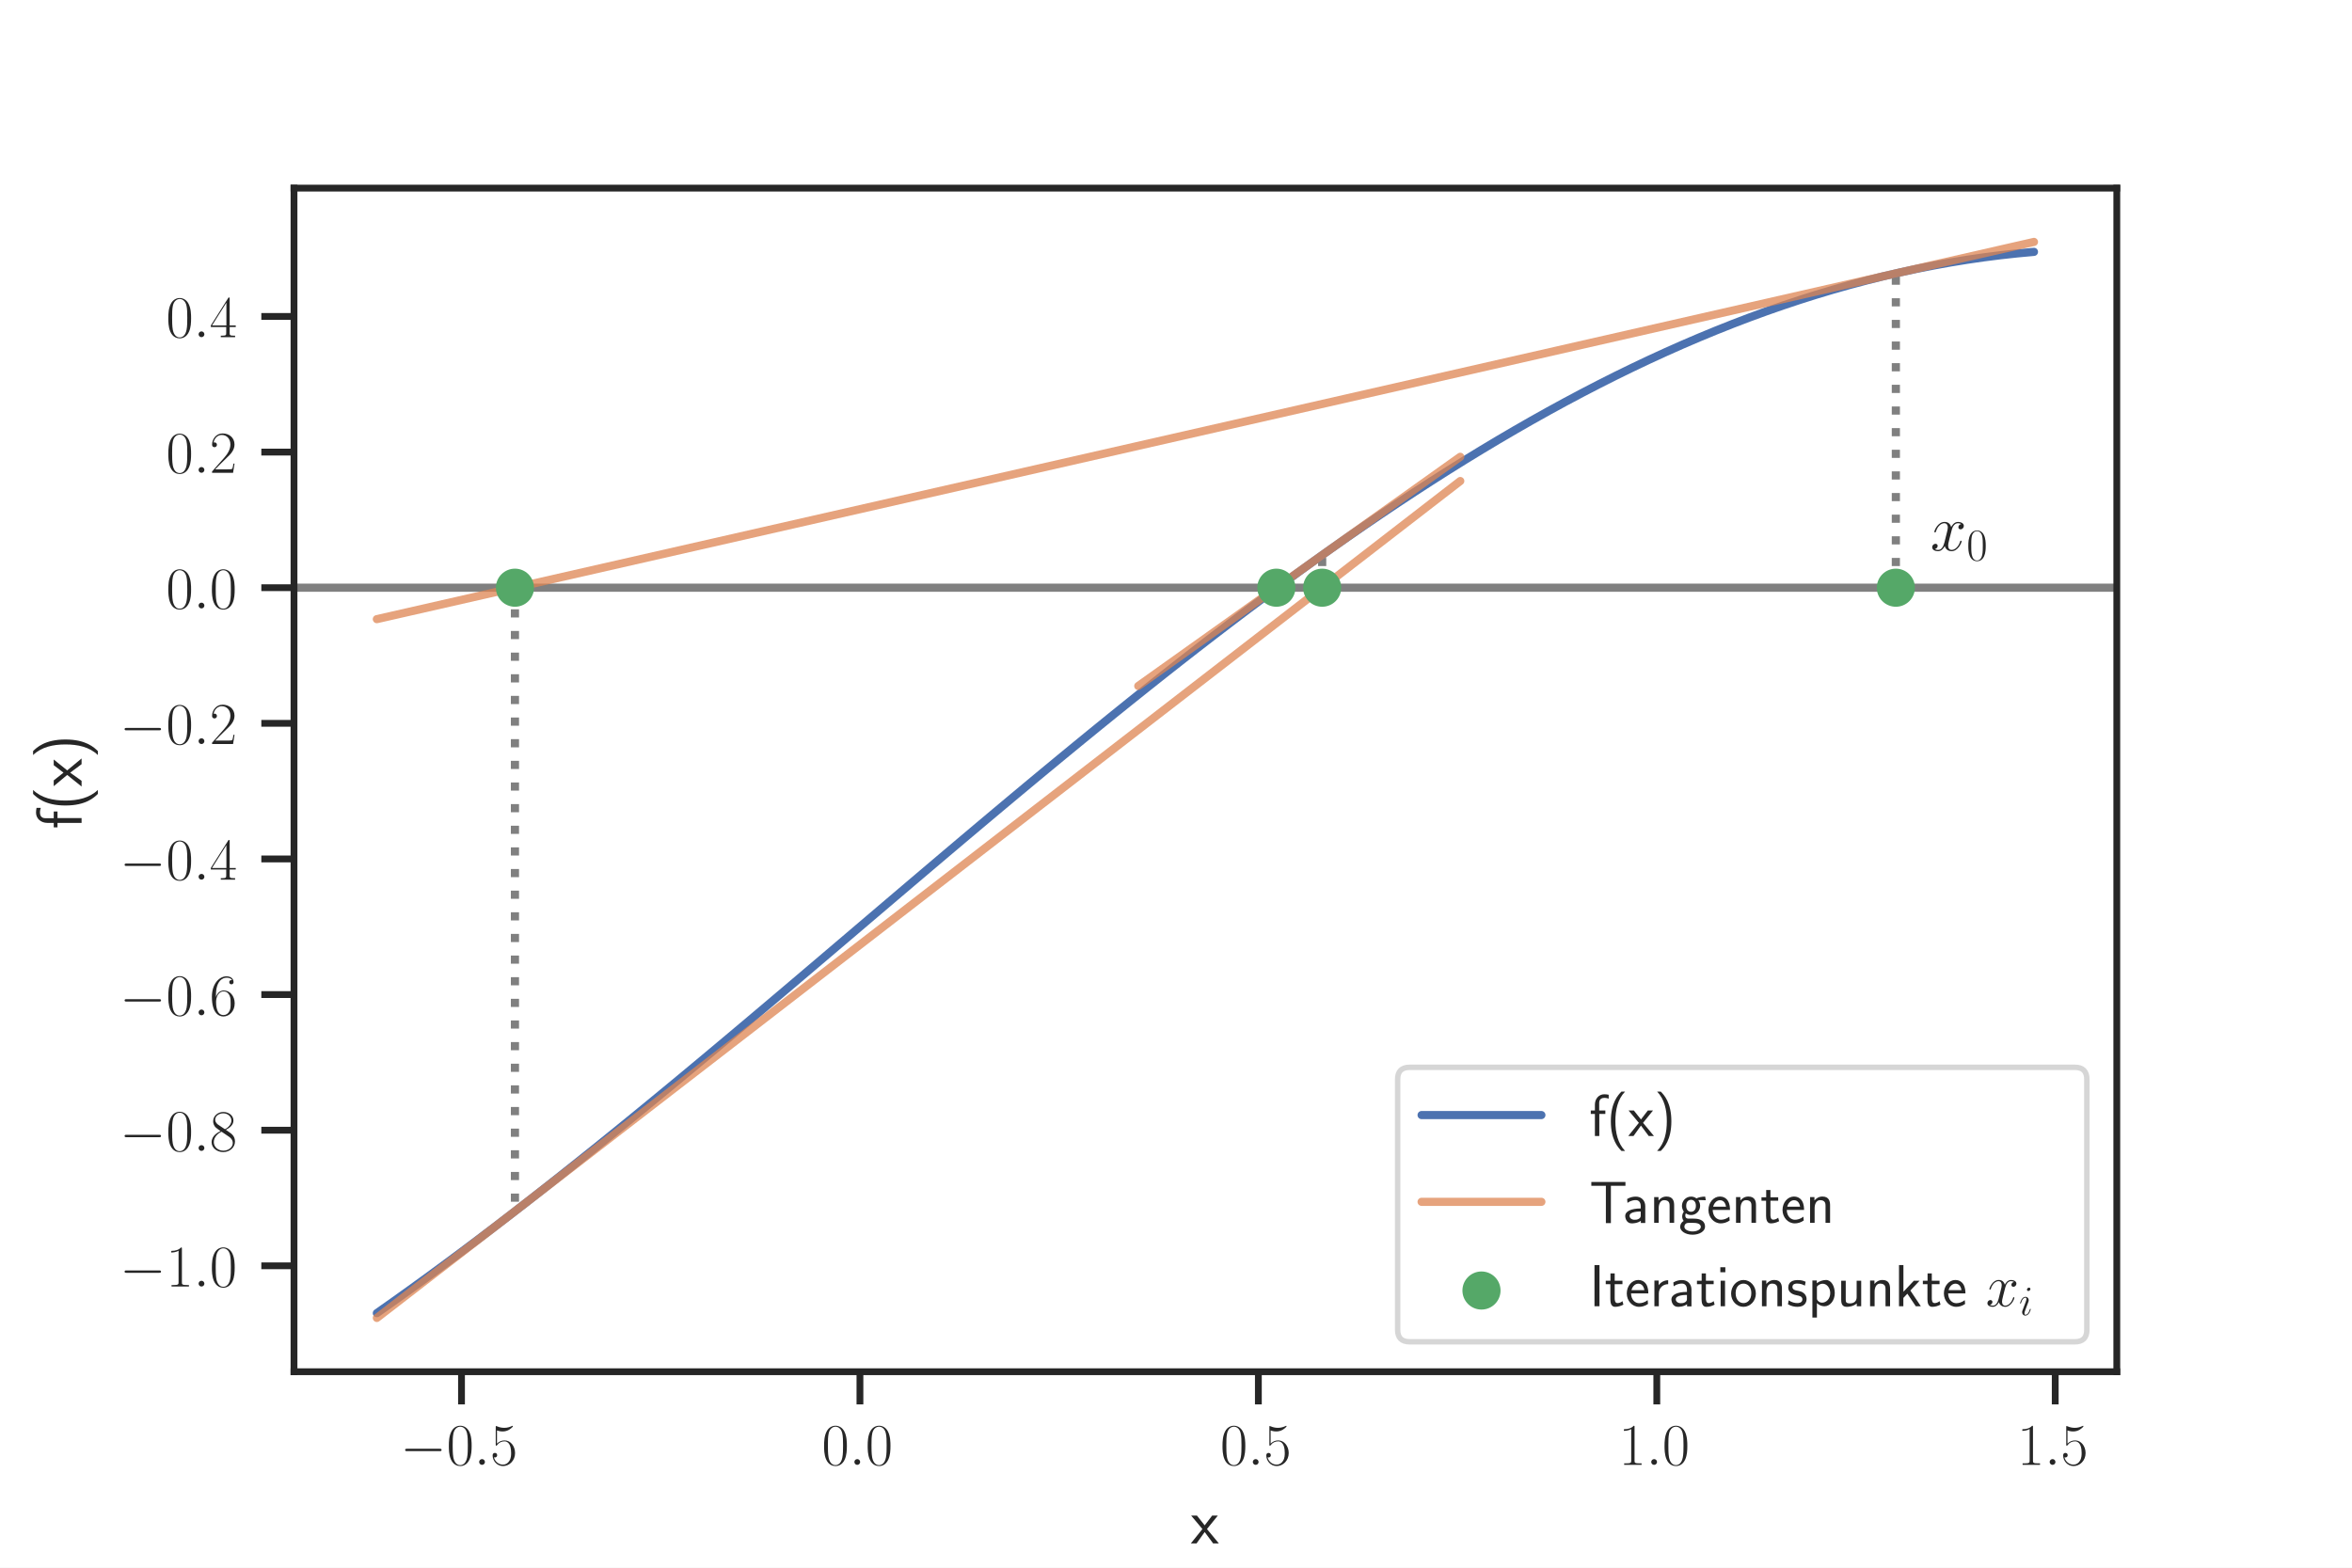
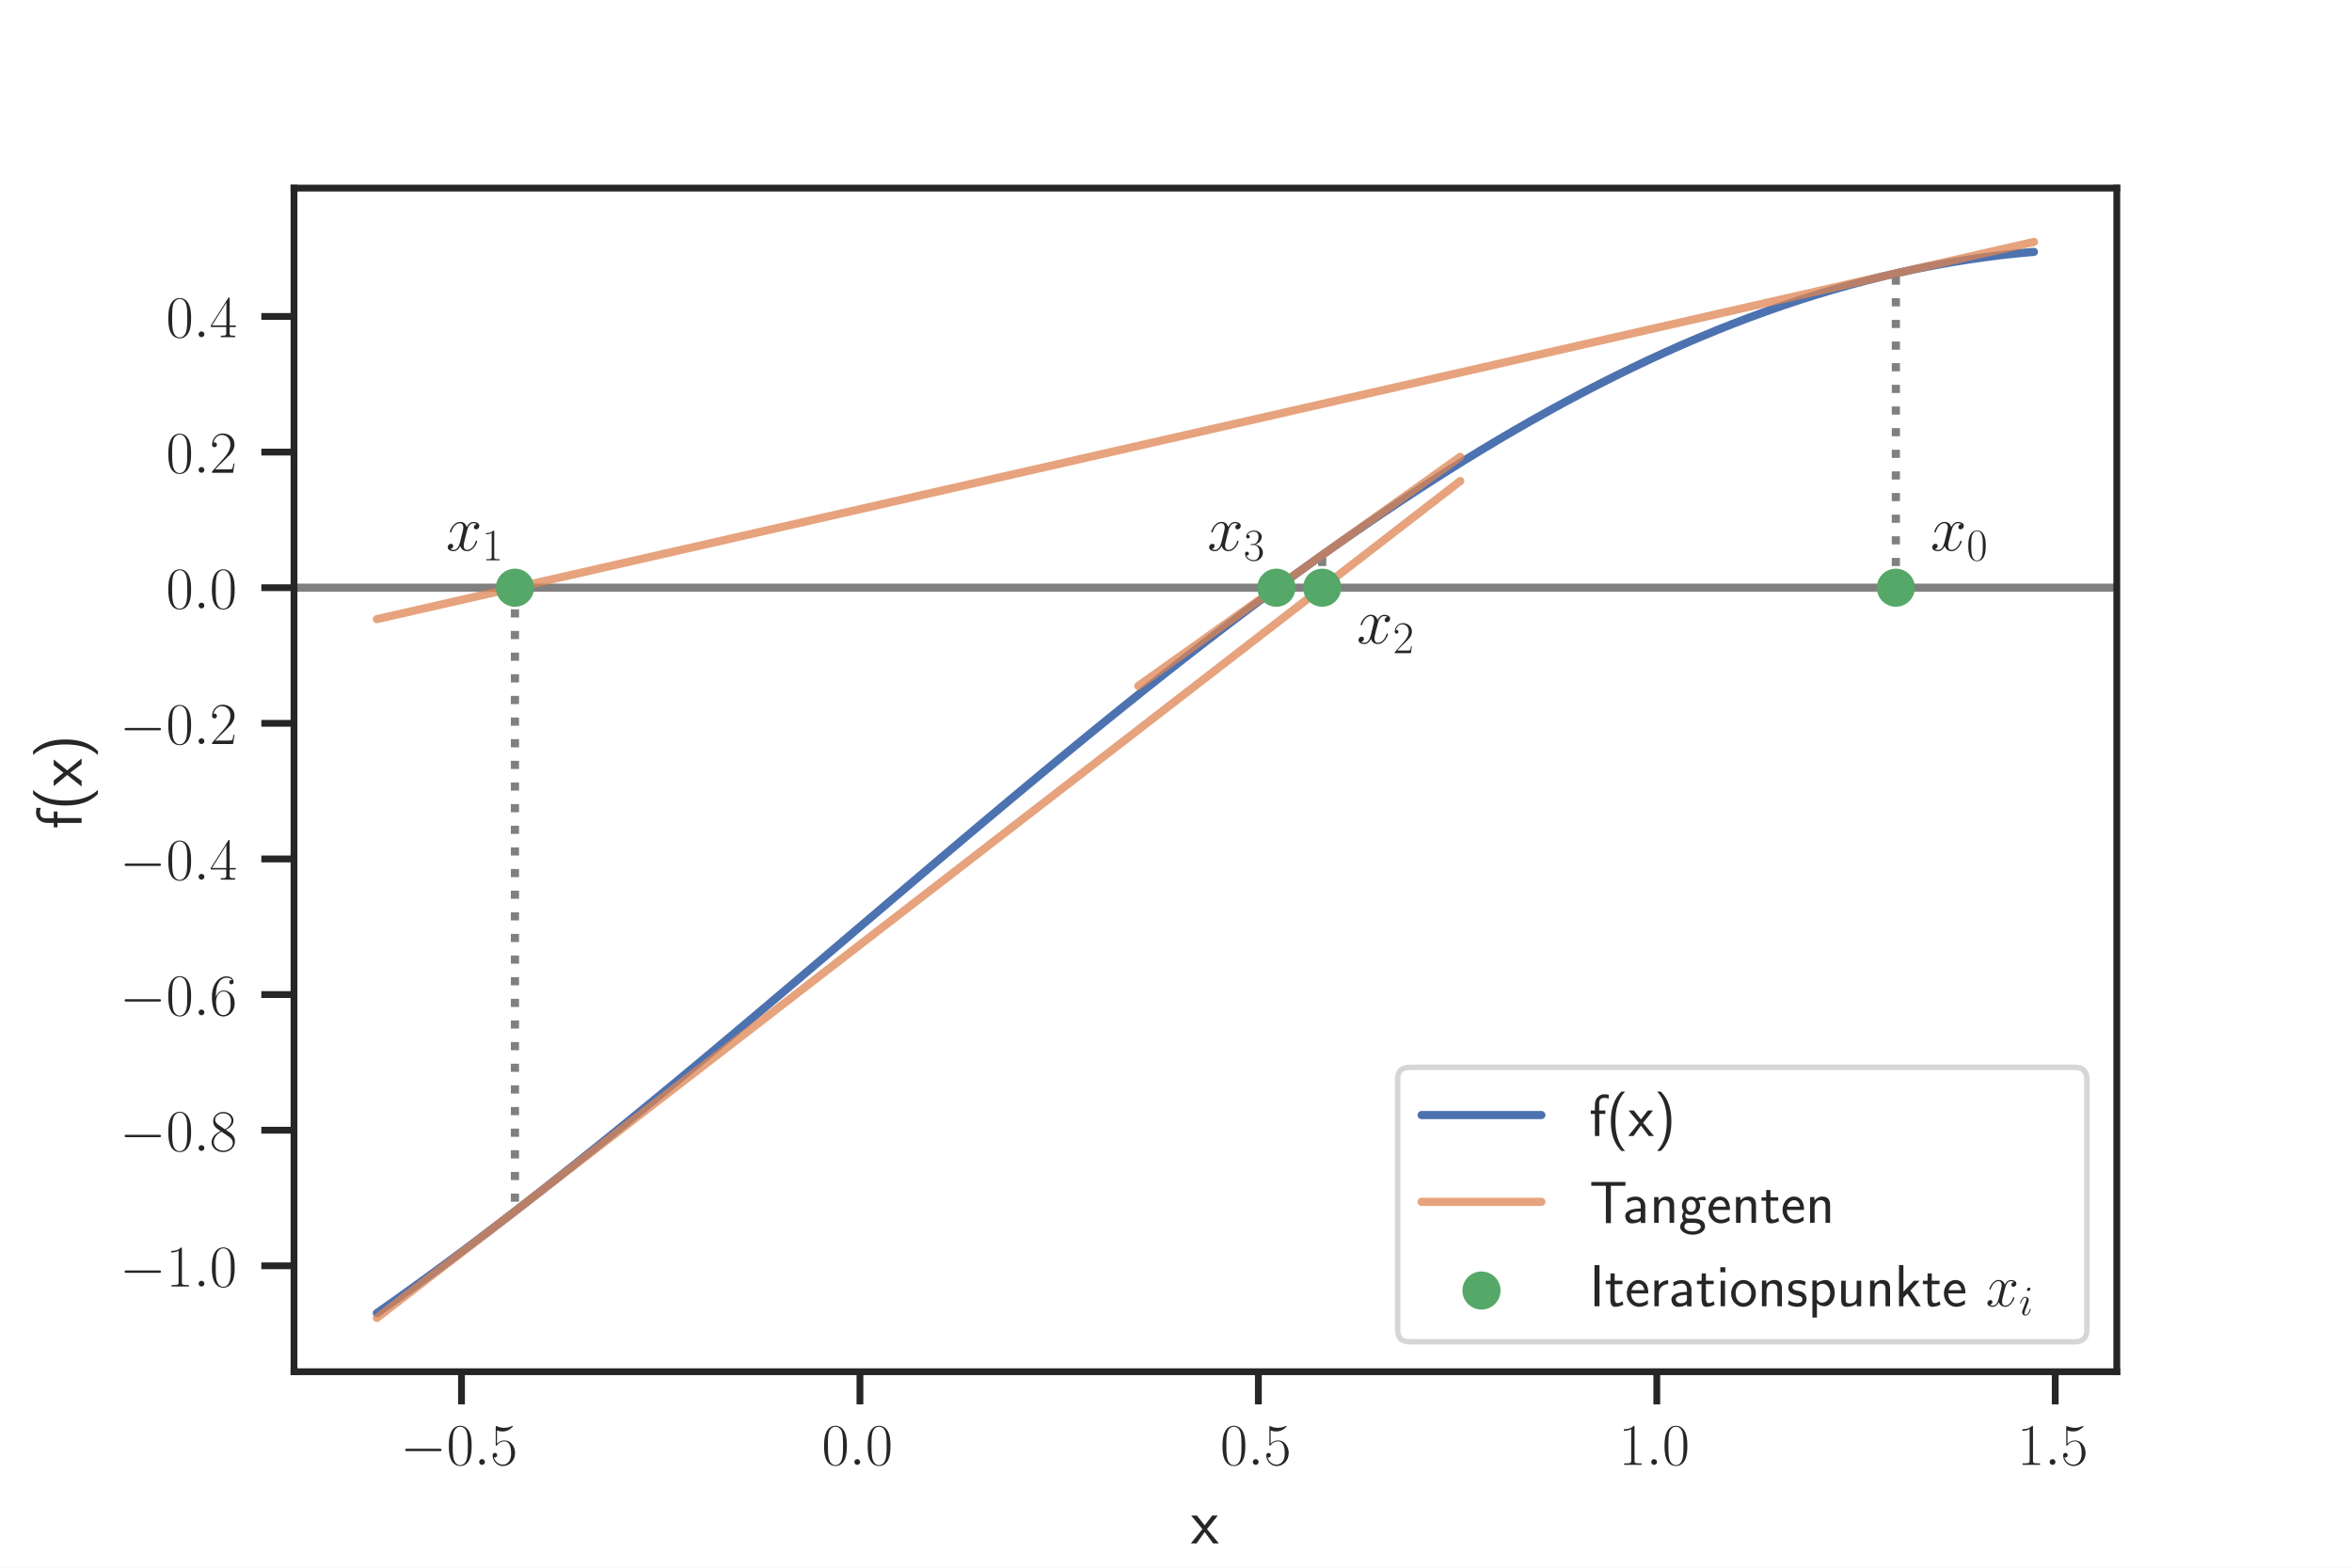
<svg xmlns="http://www.w3.org/2000/svg" xmlns:xlink="http://www.w3.org/1999/xlink" height="288pt" version="1.1" viewBox="0 0 432 288" width="432pt">
  <defs>
    <style type="text/css">*{stroke-linecap:butt;stroke-linejoin:round;}</style>
  </defs>
  <g id="figure_1">
    <g id="patch_1">
      <path d="M 0 288  L 432 288  L 432 0  L 0 0  z " style="fill:#ffffff;" />
    </g>
    <g id="axes_1">
      <g id="patch_2">
        <path d="M 54 252  L 388.8 252  L 388.8 34.56  L 54 34.56  z " style="fill:#ffffff;" />
      </g>
      <g id="LineCollection_1">
-         <path clip-path="url(#pc2ed1dcc9c)" d="M 348.218 107.967  L 348.218 50.218  " style="fill:none;stroke:#808080;stroke-dasharray:1.5,2.475;stroke-dashoffset:0;stroke-width:1.5;" />
+         <path clip-path="url(#pdffb6341a7)" d="M 348.218 107.967  L 348.218 50.218  " style="fill:none;stroke:#808080;stroke-dasharray:1.5,2.475;stroke-dashoffset:0;stroke-width:1.5;" />
      </g>
      <g id="LineCollection_2">
-         <path clip-path="url(#pc2ed1dcc9c)" d="M 94.582 107.967  L 94.582 222.52  " style="fill:none;stroke:#808080;stroke-dasharray:1.5,2.475;stroke-dashoffset:0;stroke-width:1.5;" />
+         <path clip-path="url(#pdffb6341a7)" d="M 94.582 107.967  L 94.582 222.52  " style="fill:none;stroke:#808080;stroke-dasharray:1.5,2.475;stroke-dashoffset:0;stroke-width:1.5;" />
      </g>
      <g id="LineCollection_3">
-         <path clip-path="url(#pc2ed1dcc9c)" d="M 242.847 107.967  L 242.847 101.978  " style="fill:none;stroke:#808080;stroke-dasharray:1.5,2.475;stroke-dashoffset:0;stroke-width:1.5;" />
+         <path clip-path="url(#pdffb6341a7)" d="M 242.847 107.967  L 242.847 101.978  " style="fill:none;stroke:#808080;stroke-dasharray:1.5,2.475;stroke-dashoffset:0;stroke-width:1.5;" />
      </g>
      <g id="line2d_1">
-         <path clip-path="url(#pc2ed1dcc9c)" d="M 54 107.967  L 388.8 107.967  " style="fill:none;stroke:#808080;stroke-linecap:round;stroke-width:1.5;" />
+         <path clip-path="url(#pdffb6341a7)" d="M 54 107.967  L 388.8 107.967  " style="fill:none;stroke:#808080;stroke-linecap:round;stroke-width:1.5;" />
      </g>
      <g id="matplotlib.axis_1">
        <g id="xtick_1">
          <g id="line2d_2">
            <defs>
-               <path d="M 0 0  L 0 6  " id="mb4a1fc1bd3" style="stroke:#262626;stroke-width:1.25;" />
-             </defs>
-             <g>
-               <use style="fill:#262626;stroke:#262626;stroke-width:1.25;" x="84.766" xlink:href="#mb4a1fc1bd3" y="252" />
+               <path d="M 0 0  L 0 6  " id="m3cabda6e71" style="stroke:#262626;stroke-width:1.25;" />
+             </defs>
+             <g>
+               <use style="fill:#262626;stroke:#262626;stroke-width:1.25;" x="84.766" xlink:href="#m3cabda6e71" y="252" />
            </g>
          </g>
          <g id="text_1">
            <g style="fill:#262626;" transform="translate(73.50275 269.1103)scale(0.11 -0.11)">
              <defs>
                <path d="M 4218 1472  C 4326 1472 4442 1472 4442 1600  C 4442 1728 4326 1728 4218 1728  L 755 1728  C 646 1728 531 1728 531 1600  C 531 1472 646 1472 755 1472  L 4218 1472  z " id="CMSY10-0" transform="scale(0.015625)" />
                <path d="M 2688 2025  C 2688 2416 2682 3080 2413 3591  C 2176 4039 1798 4198 1466 4198  C 1158 4198 768 4058 525 3597  C 269 3118 243 2524 243 2025  C 243 1661 250 1106 448 619  C 723 -39 1216 -128 1466 -128  C 1760 -128 2208 -7 2470 600  C 2662 1042 2688 1559 2688 2025  z M 1466 -26  C 1056 -26 813 325 723 812  C 653 1188 653 1738 653 2096  C 653 2588 653 2997 736 3387  C 858 3929 1216 4096 1466 4096  C 1728 4096 2067 3923 2189 3400  C 2272 3036 2278 2607 2278 2096  C 2278 1680 2278 1169 2202 792  C 2067 95 1690 -26 1466 -26  z " id="CMR17-30" transform="scale(0.015625)" />
                <path d="M 1178 307  C 1178 492 1024 619 870 619  C 685 619 557 466 557 313  C 557 128 710 0 864 0  C 1050 0 1178 153 1178 307  z " id="CMMI12-3a" transform="scale(0.015625)" />
                <path d="M 730 3692  C 794 3666 1056 3584 1325 3584  C 1920 3584 2246 3911 2432 4100  C 2432 4157 2432 4192 2394 4192  C 2387 4192 2374 4192 2323 4163  C 2099 4058 1837 3973 1517 3973  C 1325 3973 1037 3999 723 4139  C 653 4171 640 4171 634 4171  C 602 4171 595 4164 595 4037  L 595 2203  C 595 2089 595 2057 659 2057  C 691 2057 704 2070 736 2114  C 941 2401 1222 2522 1542 2522  C 1766 2522 2246 2382 2246 1289  C 2246 1085 2246 715 2054 421  C 1894 159 1645 25 1370 25  C 947 25 518 320 403 814  C 429 807 480 795 506 795  C 589 795 749 840 749 1038  C 749 1210 627 1280 506 1280  C 358 1280 262 1190 262 1011  C 262 454 704 -128 1382 -128  C 2042 -128 2669 440 2669 1264  C 2669 2030 2170 2624 1549 2624  C 1222 2624 947 2503 730 2274  L 730 3692  z " id="CMR17-35" transform="scale(0.015625)" />
              </defs>
              <use transform="scale(0.996264)" xlink:href="#CMSY10-0" />
              <use transform="translate(77.48747 0)scale(0.996264)" xlink:href="#CMR17-30" />
              <use transform="translate(123.1779 0)scale(0.996264)" xlink:href="#CMMI12-3a" />
              <use transform="translate(150.2751 0)scale(0.996264)" xlink:href="#CMR17-35" />
            </g>
          </g>
        </g>
        <g id="xtick_2">
          <g id="line2d_3">
            <g>
-               <use style="fill:#262626;stroke:#262626;stroke-width:1.25;" x="157.947" xlink:href="#mb4a1fc1bd3" y="252" />
+               <use style="fill:#262626;stroke:#262626;stroke-width:1.25;" x="157.947" xlink:href="#m3cabda6e71" y="252" />
            </g>
          </g>
          <g id="text_2">
            <g style="fill:#262626;" transform="translate(150.9457 269.1103)scale(0.11 -0.11)">
              <use transform="scale(0.996264)" xlink:href="#CMR17-30" />
              <use transform="translate(45.69048 0)scale(0.996264)" xlink:href="#CMMI12-3a" />
              <use transform="translate(72.78765 0)scale(0.996264)" xlink:href="#CMR17-30" />
            </g>
          </g>
        </g>
        <g id="xtick_3">
          <g id="line2d_4">
            <g>
-               <use style="fill:#262626;stroke:#262626;stroke-width:1.25;" x="231.128" xlink:href="#mb4a1fc1bd3" y="252" />
+               <use style="fill:#262626;stroke:#262626;stroke-width:1.25;" x="231.128" xlink:href="#m3cabda6e71" y="252" />
            </g>
          </g>
          <g id="text_3">
            <g style="fill:#262626;" transform="translate(224.1268 269.1103)scale(0.11 -0.11)">
              <use transform="scale(0.996264)" xlink:href="#CMR17-30" />
              <use transform="translate(45.69048 0)scale(0.996264)" xlink:href="#CMMI12-3a" />
              <use transform="translate(72.78765 0)scale(0.996264)" xlink:href="#CMR17-35" />
            </g>
          </g>
        </g>
        <g id="xtick_4">
          <g id="line2d_5">
            <g>
-               <use style="fill:#262626;stroke:#262626;stroke-width:1.25;" x="304.31" xlink:href="#mb4a1fc1bd3" y="252" />
+               <use style="fill:#262626;stroke:#262626;stroke-width:1.25;" x="304.31" xlink:href="#m3cabda6e71" y="252" />
            </g>
          </g>
          <g id="text_4">
            <g style="fill:#262626;" transform="translate(297.308 269.1103)scale(0.11 -0.11)">
              <defs>
                <path d="M 1702 4058  C 1702 4192 1696 4192 1606 4192  C 1357 3916 979 3827 621 3827  C 602 3827 570 3827 563 3808  C 557 3795 557 3782 557 3648  C 755 3648 1088 3686 1344 3839  L 1344 461  C 1344 236 1331 160 781 160  L 589 160  L 589 0  C 896 0 1216 0 1523 0  C 1830 0 2150 0 2458 0  L 2458 160  L 2266 160  C 1715 160 1702 230 1702 458  L 1702 4058  z " id="CMR17-31" transform="scale(0.015625)" />
              </defs>
              <use transform="scale(0.996264)" xlink:href="#CMR17-31" />
              <use transform="translate(45.69048 0)scale(0.996264)" xlink:href="#CMMI12-3a" />
              <use transform="translate(72.78765 0)scale(0.996264)" xlink:href="#CMR17-30" />
            </g>
          </g>
        </g>
        <g id="xtick_5">
          <g id="line2d_6">
            <g>
-               <use style="fill:#262626;stroke:#262626;stroke-width:1.25;" x="377.491" xlink:href="#mb4a1fc1bd3" y="252" />
+               <use style="fill:#262626;stroke:#262626;stroke-width:1.25;" x="377.491" xlink:href="#m3cabda6e71" y="252" />
            </g>
          </g>
          <g id="text_5">
            <g style="fill:#262626;" transform="translate(370.4891 269.1103)scale(0.11 -0.11)">
              <use transform="scale(0.996264)" xlink:href="#CMR17-31" />
              <use transform="translate(45.69048 0)scale(0.996264)" xlink:href="#CMMI12-3a" />
              <use transform="translate(72.78765 0)scale(0.996264)" xlink:href="#CMR17-35" />
            </g>
          </g>
        </g>
        <g id="text_6">
          <g style="fill:#262626;" transform="translate(218.7226 283.5434)scale(0.12 -0.12)">
            <defs>
              <path d="M 1587 1414  L 2656 2739  L 2099 2739  L 1363 1777  L 602 2739  L 32 2739  L 1139 1414  L 0 0  L 563 0  L 1363 1121  L 2195 0  L 2758 0  L 1587 1414  z " id="CMSS17-78" transform="scale(0.015625)" />
            </defs>
            <use transform="scale(0.996264)" xlink:href="#CMSS17-78" />
          </g>
        </g>
      </g>
      <g id="matplotlib.axis_2">
        <g id="ytick_1">
          <g id="line2d_7">
            <defs>
-               <path d="M 0 0  L -6 0  " id="me15a7ef8de" style="stroke:#262626;stroke-width:1.25;" />
-             </defs>
-             <g>
-               <use style="fill:#262626;stroke:#262626;stroke-width:1.25;" x="54" xlink:href="#me15a7ef8de" y="232.544" />
+               <path d="M 0 0  L -6 0  " id="m038dab2ebd" style="stroke:#262626;stroke-width:1.25;" />
+             </defs>
+             <g>
+               <use style="fill:#262626;stroke:#262626;stroke-width:1.25;" x="54" xlink:href="#m038dab2ebd" y="232.544" />
            </g>
          </g>
          <g id="text_7">
            <g style="fill:#262626;" transform="translate(21.97331 236.3488)scale(0.11 -0.11)">
              <use transform="scale(0.996264)" xlink:href="#CMSY10-0" />
              <use transform="translate(77.48747 0)scale(0.996264)" xlink:href="#CMR17-31" />
              <use transform="translate(123.1779 0)scale(0.996264)" xlink:href="#CMMI12-3a" />
              <use transform="translate(150.2751 0)scale(0.996264)" xlink:href="#CMR17-30" />
            </g>
          </g>
        </g>
        <g id="ytick_2">
          <g id="line2d_8">
            <g>
-               <use style="fill:#262626;stroke:#262626;stroke-width:1.25;" x="54" xlink:href="#me15a7ef8de" y="207.628" />
+               <use style="fill:#262626;stroke:#262626;stroke-width:1.25;" x="54" xlink:href="#m038dab2ebd" y="207.628" />
            </g>
          </g>
          <g id="text_8">
            <g style="fill:#262626;" transform="translate(21.97331 211.4335)scale(0.11 -0.11)">
              <defs>
                <path d="M 1741 2264  C 2144 2467 2554 2773 2554 3263  C 2554 3841 1990 4179 1472 4179  C 890 4179 378 3759 378 3180  C 378 3021 416 2747 666 2505  C 730 2442 998 2251 1171 2130  C 883 1983 211 1634 211 934  C 211 279 838 -128 1459 -128  C 2144 -128 2720 362 2720 1010  C 2720 1590 2330 1857 2074 2029  L 1741 2264  z M 902 2822  C 851 2854 595 3051 595 3351  C 595 3739 998 4032 1459 4032  C 1965 4032 2336 3676 2336 3262  C 2336 2669 1670 2331 1638 2331  C 1632 2331 1626 2331 1574 2370  L 902 2822  z M 2080 1519  C 2176 1449 2483 1240 2483 851  C 2483 381 2010 25 1472 25  C 890 25 448 438 448 940  C 448 1443 838 1862 1280 2060  L 2080 1519  z " id="CMR17-38" transform="scale(0.015625)" />
              </defs>
              <use transform="scale(0.996264)" xlink:href="#CMSY10-0" />
              <use transform="translate(77.48747 0)scale(0.996264)" xlink:href="#CMR17-30" />
              <use transform="translate(123.1779 0)scale(0.996264)" xlink:href="#CMMI12-3a" />
              <use transform="translate(150.2751 0)scale(0.996264)" xlink:href="#CMR17-38" />
            </g>
          </g>
        </g>
        <g id="ytick_3">
          <g id="line2d_9">
            <g>
-               <use style="fill:#262626;stroke:#262626;stroke-width:1.25;" x="54" xlink:href="#me15a7ef8de" y="182.713" />
+               <use style="fill:#262626;stroke:#262626;stroke-width:1.25;" x="54" xlink:href="#m038dab2ebd" y="182.713" />
            </g>
          </g>
          <g id="text_9">
            <g style="fill:#262626;" transform="translate(21.97331 186.5181)scale(0.11 -0.11)">
              <defs>
                <path d="M 678 2176  C 678 3690 1395 4032 1811 4032  C 1946 4032 2272 4009 2400 3776  C 2298 3776 2106 3776 2106 3553  C 2106 3381 2246 3323 2336 3323  C 2394 3323 2566 3348 2566 3560  C 2566 3954 2246 4179 1805 4179  C 1043 4179 243 3390 243 1984  C 243 253 966 -128 1478 -128  C 2099 -128 2688 427 2688 1283  C 2688 2081 2170 2662 1517 2662  C 1126 2662 838 2407 678 1960  L 678 2176  z M 1478 25  C 691 25 691 1200 691 1436  C 691 1896 909 2560 1504 2560  C 1613 2560 1926 2560 2138 2120  C 2253 1870 2253 1609 2253 1289  C 2253 944 2253 690 2118 434  C 1978 171 1773 25 1478 25  z " id="CMR17-36" transform="scale(0.015625)" />
              </defs>
              <use transform="scale(0.996264)" xlink:href="#CMSY10-0" />
              <use transform="translate(77.48747 0)scale(0.996264)" xlink:href="#CMR17-30" />
              <use transform="translate(123.1779 0)scale(0.996264)" xlink:href="#CMMI12-3a" />
              <use transform="translate(150.2751 0)scale(0.996264)" xlink:href="#CMR17-36" />
            </g>
          </g>
        </g>
        <g id="ytick_4">
          <g id="line2d_10">
            <g>
-               <use style="fill:#262626;stroke:#262626;stroke-width:1.25;" x="54" xlink:href="#me15a7ef8de" y="157.798" />
+               <use style="fill:#262626;stroke:#262626;stroke-width:1.25;" x="54" xlink:href="#m038dab2ebd" y="157.798" />
            </g>
          </g>
          <g id="text_10">
            <g style="fill:#262626;" transform="translate(21.97331 161.6028)scale(0.11 -0.11)">
              <defs>
                <path d="M 2150 4122  C 2150 4256 2144 4256 2029 4256  L 128 1254  L 128 1088  L 1779 1088  L 1779 457  C 1779 224 1766 160 1318 160  L 1197 160  L 1197 0  C 1402 0 1747 0 1965 0  C 2182 0 2528 0 2733 0  L 2733 160  L 2611 160  C 2163 160 2150 224 2150 457  L 2150 1088  L 2803 1088  L 2803 1254  L 2150 1254  L 2150 4122  z M 1798 3703  L 1798 1254  L 256 1254  L 1798 3703  z " id="CMR17-34" transform="scale(0.015625)" />
              </defs>
              <use transform="scale(0.996264)" xlink:href="#CMSY10-0" />
              <use transform="translate(77.48747 0)scale(0.996264)" xlink:href="#CMR17-30" />
              <use transform="translate(123.1779 0)scale(0.996264)" xlink:href="#CMMI12-3a" />
              <use transform="translate(150.2751 0)scale(0.996264)" xlink:href="#CMR17-34" />
            </g>
          </g>
        </g>
        <g id="ytick_5">
          <g id="line2d_11">
            <g>
-               <use style="fill:#262626;stroke:#262626;stroke-width:1.25;" x="54" xlink:href="#me15a7ef8de" y="132.882" />
+               <use style="fill:#262626;stroke:#262626;stroke-width:1.25;" x="54" xlink:href="#m038dab2ebd" y="132.882" />
            </g>
          </g>
          <g id="text_11">
            <g style="fill:#262626;" transform="translate(21.97331 136.6875)scale(0.11 -0.11)">
              <defs>
                <path d="M 2669 989  L 2554 989  C 2490 536 2438 459 2413 420  C 2381 369 1920 369 1830 369  L 602 369  C 832 619 1280 1072 1824 1597  C 2214 1967 2669 2402 2669 3035  C 2669 3790 2067 4224 1395 4224  C 691 4224 262 3604 262 3030  C 262 2780 448 2748 525 2748  C 589 2748 781 2787 781 3010  C 781 3207 614 3264 525 3264  C 486 3264 448 3258 422 3245  C 544 3790 915 4058 1306 4058  C 1862 4058 2227 3617 2227 3035  C 2227 2479 1901 2000 1536 1584  L 262 146  L 262 0  L 2515 0  L 2669 989  z " id="CMR17-32" transform="scale(0.015625)" />
              </defs>
              <use transform="scale(0.996264)" xlink:href="#CMSY10-0" />
              <use transform="translate(77.48747 0)scale(0.996264)" xlink:href="#CMR17-30" />
              <use transform="translate(123.1779 0)scale(0.996264)" xlink:href="#CMMI12-3a" />
              <use transform="translate(150.2751 0)scale(0.996264)" xlink:href="#CMR17-32" />
            </g>
          </g>
        </g>
        <g id="ytick_6">
          <g id="line2d_12">
            <g>
-               <use style="fill:#262626;stroke:#262626;stroke-width:1.25;" x="54" xlink:href="#me15a7ef8de" y="107.967" />
+               <use style="fill:#262626;stroke:#262626;stroke-width:1.25;" x="54" xlink:href="#m038dab2ebd" y="107.967" />
            </g>
          </g>
          <g id="text_12">
            <g style="fill:#262626;" transform="translate(30.49692 111.7722)scale(0.11 -0.11)">
              <use transform="scale(0.996264)" xlink:href="#CMR17-30" />
              <use transform="translate(45.69048 0)scale(0.996264)" xlink:href="#CMMI12-3a" />
              <use transform="translate(72.78765 0)scale(0.996264)" xlink:href="#CMR17-30" />
            </g>
          </g>
        </g>
        <g id="ytick_7">
          <g id="line2d_13">
            <g>
-               <use style="fill:#262626;stroke:#262626;stroke-width:1.25;" x="54" xlink:href="#me15a7ef8de" y="83.052" />
+               <use style="fill:#262626;stroke:#262626;stroke-width:1.25;" x="54" xlink:href="#m038dab2ebd" y="83.052" />
            </g>
          </g>
          <g id="text_13">
            <g style="fill:#262626;" transform="translate(30.49692 86.85685)scale(0.11 -0.11)">
              <use transform="scale(0.996264)" xlink:href="#CMR17-30" />
              <use transform="translate(45.69048 0)scale(0.996264)" xlink:href="#CMMI12-3a" />
              <use transform="translate(72.78765 0)scale(0.996264)" xlink:href="#CMR17-32" />
            </g>
          </g>
        </g>
        <g id="ytick_8">
          <g id="line2d_14">
            <g>
-               <use style="fill:#262626;stroke:#262626;stroke-width:1.25;" x="54" xlink:href="#me15a7ef8de" y="58.136" />
+               <use style="fill:#262626;stroke:#262626;stroke-width:1.25;" x="54" xlink:href="#m038dab2ebd" y="58.136" />
            </g>
          </g>
          <g id="text_14">
            <g style="fill:#262626;" transform="translate(30.49692 61.94152)scale(0.11 -0.11)">
              <use transform="scale(0.996264)" xlink:href="#CMR17-30" />
              <use transform="translate(45.69048 0)scale(0.996264)" xlink:href="#CMMI12-3a" />
              <use transform="translate(72.78765 0)scale(0.996264)" xlink:href="#CMR17-34" />
            </g>
          </g>
        </g>
        <g id="text_15">
          <g style="fill:#262626;" transform="translate(14.98452 152.2982)rotate(-90)scale(0.12 -0.12)">
            <defs>
              <path d="M 1075 2368  L 1722 2368  L 1722 2737  L 1062 2737  L 1062 3559  C 1062 4014 1408 4092 1606 4092  C 1670 4092 1850 4092 2080 4009  L 2080 4429  C 1933 4461 1754 4480 1613 4480  C 1018 4480 602 3993 602 3359  L 602 2737  L 160 2737  L 160 2368  L 602 2368  L 602 0  L 1075 0  L 1075 2368  z " id="CMSS17-66" transform="scale(0.015625)" />
              <path d="M 1613 4768  C 1267 4417 474 3601 474 1588  C 474 -433 1267 -1243 1613 -1600  L 2003 -1600  C 1216 -784 960 357 960 1581  C 960 2798 1203 3946 2003 4768  L 1613 4768  z " id="CMSS17-28" transform="scale(0.015625)" />
              <path d="M 723 -1600  C 1069 -1249 1862 -433 1862 1581  C 1862 3601 1069 4411 723 4768  L 333 4768  C 1120 3952 1376 2811 1376 1588  C 1376 370 1133 -778 333 -1600  L 723 -1600  z " id="CMSS17-29" transform="scale(0.015625)" />
            </defs>
            <use transform="scale(0.996264)" xlink:href="#CMSS17-66" />
            <use transform="translate(28.62666 0)scale(0.996264)" xlink:href="#CMSS17-28" />
            <use transform="translate(65.06057 0)scale(0.996264)" xlink:href="#CMSS17-78" />
            <use transform="translate(108.0607 0)scale(0.996264)" xlink:href="#CMSS17-29" />
          </g>
        </g>
      </g>
      <g id="line2d_15">
-         <path clip-path="url(#pc2ed1dcc9c)" d="M 69.218 241.236  L 72.293 239.07  L 75.367 236.873  L 78.441 234.648  L 81.516 232.393  L 84.59 230.112  L 87.664 227.804  L 90.739 225.471  L 93.813 223.113  L 96.888 220.732  L 99.962 218.329  L 103.036 215.904  L 106.111 213.459  L 109.185 210.996  L 112.26 208.514  L 115.334 206.015  L 118.408 203.501  L 121.483 200.972  L 124.557 198.43  L 127.631 195.875  L 130.706 193.308  L 133.78 190.732  L 136.855 188.146  L 139.929 185.553  L 143.003 182.953  L 146.078 180.347  L 149.152 177.737  L 152.226 175.123  L 155.301 172.508  L 158.375 169.891  L 161.45 167.275  L 164.524 164.659  L 167.598 162.047  L 170.673 159.438  L 173.747 156.833  L 176.821 154.235  L 179.896 151.644  L 182.97 149.06  L 186.045 146.487  L 189.119 143.923  L 192.193 141.372  L 195.268 138.833  L 198.342 136.308  L 201.417 133.798  L 204.491 131.304  L 207.565 128.827  L 210.64 126.369  L 213.714 123.929  L 216.788 121.511  L 219.863 119.113  L 222.937 116.739  L 226.012 114.388  L 229.086 112.061  L 232.16 109.761  L 235.235 107.487  L 238.309 105.24  L 241.383 103.023  L 244.458 100.835  L 247.532 98.677  L 250.607 96.552  L 253.681 94.458  L 256.755 92.399  L 259.83 90.373  L 262.904 88.383  L 265.979 86.429  L 269.053 84.512  L 272.127 82.633  L 275.202 80.792  L 278.276 78.991  L 281.35 77.23  L 284.425 75.51  L 287.499 73.832  L 290.574 72.197  L 293.648 70.604  L 296.722 69.056  L 299.797 67.553  L 302.871 66.094  L 305.945 64.682  L 309.02 63.316  L 312.094 61.998  L 315.169 60.727  L 318.243 59.504  L 321.317 58.331  L 324.392 57.206  L 327.466 56.132  L 330.54 55.108  L 333.615 54.135  L 336.689 53.213  L 339.764 52.343  L 342.838 51.524  L 345.912 50.758  L 348.987 50.045  L 352.061 49.385  L 355.136 48.778  L 358.21 48.225  L 361.284 47.726  L 364.359 47.28  L 367.433 46.889  L 370.507 46.552  L 373.582 46.27  " style="fill:none;stroke:#4c72b0;stroke-linecap:round;stroke-width:1.5;" />
+         <path clip-path="url(#pdffb6341a7)" d="M 69.218 241.236  L 72.293 239.07  L 75.367 236.873  L 78.441 234.648  L 81.516 232.393  L 84.59 230.112  L 87.664 227.804  L 90.739 225.471  L 93.813 223.113  L 96.888 220.732  L 99.962 218.329  L 103.036 215.904  L 106.111 213.459  L 109.185 210.996  L 112.26 208.514  L 115.334 206.015  L 118.408 203.501  L 121.483 200.972  L 124.557 198.43  L 127.631 195.875  L 130.706 193.308  L 133.78 190.732  L 136.855 188.146  L 139.929 185.553  L 143.003 182.953  L 146.078 180.347  L 149.152 177.737  L 152.226 175.123  L 155.301 172.508  L 158.375 169.891  L 161.45 167.275  L 164.524 164.659  L 167.598 162.047  L 170.673 159.438  L 173.747 156.833  L 176.821 154.235  L 179.896 151.644  L 182.97 149.06  L 186.045 146.487  L 189.119 143.923  L 192.193 141.372  L 195.268 138.833  L 198.342 136.308  L 201.417 133.798  L 204.491 131.304  L 207.565 128.827  L 210.64 126.369  L 213.714 123.929  L 216.788 121.511  L 219.863 119.113  L 222.937 116.739  L 226.012 114.388  L 229.086 112.061  L 232.16 109.761  L 235.235 107.487  L 238.309 105.24  L 241.383 103.023  L 244.458 100.835  L 247.532 98.677  L 250.607 96.552  L 253.681 94.458  L 256.755 92.399  L 259.83 90.373  L 262.904 88.383  L 265.979 86.429  L 269.053 84.512  L 272.127 82.633  L 275.202 80.792  L 278.276 78.991  L 281.35 77.23  L 284.425 75.51  L 287.499 73.832  L 290.574 72.197  L 293.648 70.604  L 296.722 69.056  L 299.797 67.553  L 302.871 66.094  L 305.945 64.682  L 309.02 63.316  L 312.094 61.998  L 315.169 60.727  L 318.243 59.504  L 321.317 58.331  L 324.392 57.206  L 327.466 56.132  L 330.54 55.108  L 333.615 54.135  L 336.689 53.213  L 339.764 52.343  L 342.838 51.524  L 345.912 50.758  L 348.987 50.045  L 352.061 49.385  L 355.136 48.778  L 358.21 48.225  L 361.284 47.726  L 364.359 47.28  L 367.433 46.889  L 370.507 46.552  L 373.582 46.27  " style="fill:none;stroke:#4c72b0;stroke-linecap:round;stroke-width:1.5;" />
      </g>
      <g id="line2d_16">
-         <path clip-path="url(#pc2ed1dcc9c)" d="M 69.218 113.742  L 373.582 44.444  " style="fill:none;stroke:#dd8452;stroke-linecap:round;stroke-opacity:0.75;stroke-width:1.5;" />
+         <path clip-path="url(#pdffb6341a7)" d="M 69.218 113.742  L 373.582 44.444  " style="fill:none;stroke:#dd8452;stroke-linecap:round;stroke-opacity:0.75;stroke-width:1.5;" />
      </g>
      <g id="line2d_17">
-         <path clip-path="url(#pc2ed1dcc9c)" d="M 69.218 242.116  L 268.21 88.37  " style="fill:none;stroke:#dd8452;stroke-linecap:round;stroke-opacity:0.75;stroke-width:1.5;" />
+         <path clip-path="url(#pdffb6341a7)" d="M 69.218 242.116  L 268.21 88.37  " style="fill:none;stroke:#dd8452;stroke-linecap:round;stroke-opacity:0.75;stroke-width:1.5;" />
      </g>
      <g id="line2d_18">
-         <path clip-path="url(#pc2ed1dcc9c)" d="M 209.07 126.024  L 268.21 83.921  " style="fill:none;stroke:#dd8452;stroke-linecap:round;stroke-opacity:0.75;stroke-width:1.5;" />
+         <path clip-path="url(#pdffb6341a7)" d="M 209.07 126.024  L 268.21 83.921  " style="fill:none;stroke:#dd8452;stroke-linecap:round;stroke-opacity:0.75;stroke-width:1.5;" />
      </g>
      <g id="patch_3">
        <path d="M 54 252  L 54 34.56  " style="fill:none;stroke:#262626;stroke-linecap:square;stroke-linejoin:miter;stroke-width:1.25;" />
      </g>
      <g id="patch_4">
        <path d="M 388.8 252  L 388.8 34.56  " style="fill:none;stroke:#262626;stroke-linecap:square;stroke-linejoin:miter;stroke-width:1.25;" />
      </g>
      <g id="patch_5">
        <path d="M 54 252  L 388.8 252  " style="fill:none;stroke:#262626;stroke-linecap:square;stroke-linejoin:miter;stroke-width:1.25;" />
      </g>
      <g id="patch_6">
        <path d="M 54 34.56  L 388.8 34.56  " style="fill:none;stroke:#262626;stroke-linecap:square;stroke-linejoin:miter;stroke-width:1.25;" />
      </g>
      <g id="PathCollection_1">
        <defs>
-           <path d="M 0 3  C 0.796 3 1.559 2.684 2.121 2.121  C 2.684 1.559 3 0.796 3 0  C 3 -0.796 2.684 -1.559 2.121 -2.121  C 1.559 -2.684 0.796 -3 0 -3  C -0.796 -3 -1.559 -2.684 -2.121 -2.121  C -2.684 -1.559 -3 -0.796 -3 0  C -3 0.796 -2.684 1.559 -2.121 2.121  C -1.559 2.684 -0.796 3 0 3  z " id="me7b0c740c9" style="stroke:#55a868;" />
+           <path d="M 0 3  C 0.796 3 1.559 2.684 2.121 2.121  C 2.684 1.559 3 0.796 3 0  C 3 -0.796 2.684 -1.559 2.121 -2.121  C 1.559 -2.684 0.796 -3 0 -3  C -0.796 -3 -1.559 -2.684 -2.121 -2.121  C -2.684 -1.559 -3 -0.796 -3 0  C -3 0.796 -2.684 1.559 -2.121 2.121  C -1.559 2.684 -0.796 3 0 3  z " id="m9cf81d3f6e" style="stroke:#55a868;" />
        </defs>
-         <g clip-path="url(#pc2ed1dcc9c)">
-           <use style="fill:#55a868;stroke:#55a868;" x="348.218" xlink:href="#me7b0c740c9" y="107.967" />
+         <g clip-path="url(#pdffb6341a7)">
+           <use style="fill:#55a868;stroke:#55a868;" x="348.218" xlink:href="#m9cf81d3f6e" y="107.967" />
        </g>
      </g>
      <g id="PathCollection_2">
-         <g clip-path="url(#pc2ed1dcc9c)">
-           <use style="fill:#55a868;stroke:#55a868;" x="94.582" xlink:href="#me7b0c740c9" y="107.967" />
+         <g clip-path="url(#pdffb6341a7)">
+           <use style="fill:#55a868;stroke:#55a868;" x="94.582" xlink:href="#m9cf81d3f6e" y="107.967" />
        </g>
      </g>
      <g id="PathCollection_3">
-         <g clip-path="url(#pc2ed1dcc9c)">
-           <use style="fill:#55a868;stroke:#55a868;" x="242.847" xlink:href="#me7b0c740c9" y="107.967" />
+         <g clip-path="url(#pdffb6341a7)">
+           <use style="fill:#55a868;stroke:#55a868;" x="242.847" xlink:href="#m9cf81d3f6e" y="107.967" />
        </g>
      </g>
      <g id="PathCollection_4">
-         <g clip-path="url(#pc2ed1dcc9c)">
-           <use style="fill:#55a868;stroke:#55a868;" x="234.434" xlink:href="#me7b0c740c9" y="107.967" />
+         <g clip-path="url(#pdffb6341a7)">
+           <use style="fill:#55a868;stroke:#55a868;" x="234.434" xlink:href="#m9cf81d3f6e" y="107.967" />
        </g>
      </g>
      <g id="text_16">
        <g style="fill:#262626;" transform="translate(354.5591 101.1432)scale(0.12 -0.12)">
          <defs>
            <path d="M 3034 2606  C 2829 2567 2752 2414 2752 2293  C 2752 2139 2874 2088 2963 2088  C 3155 2088 3290 2254 3290 2427  C 3290 2695 2982 2816 2714 2816  C 2323 2816 2106 2433 2048 2312  C 1901 2816 1504 2816 1389 2816  C 736 2816 390 1980 390 1839  C 390 1814 416 1782 461 1782  C 512 1782 525 1820 538 1846  C 755 2555 1184 2689 1370 2689  C 1658 2689 1715 2420 1715 2267  C 1715 2127 1677 1980 1600 1673  L 1382 798  C 1286 415 1101 64 762 64  C 730 64 570 64 435 147  C 666 192 717 383 717 460  C 717 588 621 664 499 664  C 346 664 179 530 179 326  C 179 57 480 -64 755 -64  C 1062 -64 1280 179 1414 441  C 1517 64 1837 -64 2074 -64  C 2726 -64 3072 773 3072 913  C 3072 945 3046 971 3008 971  C 2950 971 2944 939 2925 888  C 2752 326 2381 64 2093 64  C 1869 64 1747 230 1747 492  C 1747 632 1773 734 1875 1156  L 2099 2024  C 2195 2408 2413 2689 2707 2689  C 2720 2689 2899 2689 3034 2606  z " id="CMMI12-78" transform="scale(0.015625)" />
          </defs>
          <use transform="scale(0.996264)" xlink:href="#CMMI12-78" />
          <use transform="translate(55.43406 -14.94392)scale(0.697382)" xlink:href="#CMR17-30" />
        </g>
      </g>
+       <g id="text_17">
+         <g style="fill:#262626;" transform="translate(81.9 101.1432)scale(0.12 -0.12)">
+           <use transform="scale(0.996264)" xlink:href="#CMMI12-78" />
+           <use transform="translate(55.43406 -14.94392)scale(0.697382)" xlink:href="#CMR17-31" />
+         </g>
+       </g>
+       <g id="text_18">
+         <g style="fill:#262626;" transform="translate(249.1875 118.2027)scale(0.12 -0.12)">
+           <use transform="scale(0.996264)" xlink:href="#CMMI12-78" />
+           <use transform="translate(55.43406 -14.94392)scale(0.697382)" xlink:href="#CMR17-32" />
+         </g>
+       </g>
+       <g id="text_19">
+         <g style="fill:#262626;" transform="translate(221.7521 101.1432)scale(0.12 -0.12)">
+           <defs>
+             <path d="M 1414 2157  C 1984 2157 2234 1662 2234 1090  C 2234 320 1824 25 1453 25  C 1114 25 563 194 390 693  C 422 680 454 680 486 680  C 640 680 755 782 755 948  C 755 1133 614 1216 486 1216  C 378 1216 211 1165 211 926  C 211 335 787 -128 1466 -128  C 2176 -128 2720 430 2720 1085  C 2720 1707 2208 2157 1600 2227  C 2086 2328 2554 2756 2554 3329  C 2554 3820 2048 4179 1472 4179  C 890 4179 378 3829 378 3329  C 378 3110 544 3072 627 3072  C 762 3072 877 3155 877 3321  C 877 3486 762 3569 627 3569  C 602 3569 570 3569 544 3557  C 730 3959 1235 4032 1459 4032  C 1683 4032 2106 3925 2106 3320  C 2106 3143 2080 2828 1862 2550  C 1670 2304 1453 2304 1242 2284  C 1210 2284 1062 2269 1037 2269  C 992 2263 966 2257 966 2208  C 966 2163 973 2157 1101 2157  L 1414 2157  z " id="CMR17-33" transform="scale(0.015625)" />
+           </defs>
+           <use transform="scale(0.996264)" xlink:href="#CMMI12-78" />
+           <use transform="translate(55.43406 -14.94392)scale(0.697382)" xlink:href="#CMR17-33" />
+         </g>
+       </g>
      <g id="legend_1">
        <g id="patch_7">
          <path d="M 258.91 246.5  L 381.1 246.5  Q 383.3 246.5 383.3 244.3  L 383.3 198.279  Q 383.3 196.079 381.1 196.079  L 258.91 196.079  Q 256.71 196.079 256.71 198.279  L 256.71 244.3  Q 256.71 246.5 258.91 246.5  z " style="fill:#ffffff;opacity:0.8;stroke:#cccccc;stroke-linejoin:miter;" />
        </g>
        <g id="line2d_19">
          <path d="M 261.11 204.848  L 283.11 204.848  " style="fill:none;stroke:#4c72b0;stroke-linecap:round;stroke-width:1.5;" />
        </g>
        <g id="line2d_20" />
-         <g id="text_17">
+         <g id="text_20">
          <g style="fill:#262626;" transform="translate(291.9104 208.6985)scale(0.11 -0.11)">
            <use transform="scale(0.996264)" xlink:href="#CMSS17-66" />
            <use transform="translate(28.62666 0)scale(0.996264)" xlink:href="#CMSS17-28" />
            <use transform="translate(65.06057 0)scale(0.996264)" xlink:href="#CMSS17-78" />
            <use transform="translate(108.0607 0)scale(0.996264)" xlink:href="#CMSS17-29" />
          </g>
        </g>
        <g id="line2d_21">
          <path d="M 261.11 220.788  L 283.11 220.788  " style="fill:none;stroke:#dd8452;stroke-linecap:round;stroke-opacity:0.75;stroke-width:1.5;" />
        </g>
        <g id="line2d_22" />
-         <g id="text_18">
+         <g id="text_21">
          <g style="fill:#262626;" transform="translate(291.9104 224.6382)scale(0.11 -0.11)">
            <defs>
              <path d="M 2317 3968  L 2848 3968  C 2925 3968 3002 3968 3078 3968  L 3878 3968  L 3878 4376  L 218 4376  L 218 3968  L 1018 3968  C 1094 3968 1171 3968 1248 3968  L 1779 3968  L 1779 -32  L 2317 -32  L 2317 3968  z " id="CMSS17-54" transform="scale(0.015625)" />
              <path d="M 2406 1791  C 2406 2392 1978 2808 1402 2808  C 1120 2808 813 2757 461 2553  L 499 2135  C 659 2248 934 2432 1395 2432  C 1722 2432 1920 2180 1920 1782  L 1920 1536  C 896 1536 256 1238 256 726  C 256 461 416 -64 947 -64  C 1043 -64 1562 -64 1933 217  L 1933 -19  L 2406 -19  L 2406 1791  z M 1920 816  C 1920 701 1920 548 1728 434  C 1562 325 1350 325 1261 325  C 941 325 723 511 723 744  C 723 1211 1722 1211 1920 1211  L 1920 816  z " id="CMSS17-61" transform="scale(0.015625)" />
              <path d="M 2618 1877  C 2618 2283 2522 2816 1798 2816  C 1389 2816 1120 2606 941 2389  L 941 2758  L 474 2758  L 474 0  L 960 0  L 960 1559  C 960 1964 1114 2428 1549 2428  C 2112 2428 2131 2048 2131 1829  L 2131 0  L 2618 0  L 2618 1877  z " id="CMSS17-6e" transform="scale(0.015625)" />
              <path d="M 2848 2808  C 2483 2808 2170 2738 1914 2617  C 1702 2777 1485 2808 1338 2808  C 781 2808 358 2349 358 1814  C 358 1468 550 1207 563 1195  C 448 1035 384 863 384 672  C 384 448 474 289 544 200  C 211 -3 166 -314 166 -435  C 166 -898 749 -1280 1498 -1280  C 2253 -1280 2835 -898 2835 -428  C 2835 448 1856 448 1587 448  L 1069 448  C 973 448 717 448 717 791  C 717 921 774 1004 781 1010  C 877 940 1075 832 1338 832  C 1869 832 2310 1278 2310 1827  C 2310 2132 2170 2355 2112 2432  L 2131 2432  C 2150 2432 2419 2432 2515 2432  C 2720 2432 2739 2429 2918 2419  L 2848 2808  z M 1338 1182  C 1120 1182 813 1315 813 1823  C 813 2375 1165 2464 1331 2464  C 1549 2464 1856 2331 1856 1823  C 1856 1271 1504 1182 1338 1182  z M 1581 -10  C 1734 -10 2381 -10 2381 -442  C 2381 -714 1984 -929 1504 -929  C 1018 -929 621 -720 621 -435  C 621 -403 621 -10 1062 -10  L 1581 -10  z " id="CMSS17-67" transform="scale(0.015625)" />
              <path d="M 2502 1377  C 2502 1590 2490 2003 2285 2345  C 2061 2713 1696 2816 1421 2816  C 755 2816 192 2188 192 1375  C 192 582 774 -64 1510 -64  C 1798 -64 2150 19 2470 248  C 2470 274 2458 414 2451 420  C 2451 433 2432 630 2432 656  C 2125 407 1773 325 1517 325  C 1107 325 666 667 646 1377  L 2502 1377  z M 698 1728  C 781 2084 1062 2421 1421 2421  C 1517 2421 1965 2421 2080 1728  L 698 1728  z " id="CMSS17-65" transform="scale(0.015625)" />
              <path d="M 1069 2368  L 1901 2368  L 1901 2737  L 1069 2737  L 1069 3520  L 614 3520  L 614 2737  L 109 2737  L 109 2368  L 602 2368  L 602 749  C 602 384 685 -64 1107 -64  C 1427 -64 1722 25 2003 172  L 1901 548  C 1747 414 1562 337 1363 337  C 1082 337 1069 696 1069 856  L 1069 2368  z " id="CMSS17-74" transform="scale(0.015625)" />
            </defs>
            <use transform="scale(0.996264)" xlink:href="#CMSS17-54" />
            <use transform="translate(56.0122 0)scale(0.996264)" xlink:href="#CMSS17-61" />
            <use transform="translate(100.9341 0)scale(0.996264)" xlink:href="#CMSS17-6e" />
            <use transform="translate(149.1391 0)scale(0.996264)" xlink:href="#CMSS17-67" />
            <use transform="translate(195.9827 0)scale(0.996264)" xlink:href="#CMSS17-65" />
            <use transform="translate(237.6215 0)scale(0.996264)" xlink:href="#CMSS17-6e" />
            <use transform="translate(285.8265 0)scale(0.996264)" xlink:href="#CMSS17-74" />
            <use transform="translate(319.658 0)scale(0.996264)" xlink:href="#CMSS17-65" />
            <use transform="translate(361.2968 0)scale(0.996264)" xlink:href="#CMSS17-6e" />
          </g>
        </g>
        <g id="PathCollection_5">
          <g>
-             <use style="fill:#55a868;stroke:#55a868;" x="272.11" xlink:href="#me7b0c740c9" y="237.082" />
-           </g>
-         </g>
-         <g id="text_19">
+             <use style="fill:#55a868;stroke:#55a868;" x="272.11" xlink:href="#m9cf81d3f6e" y="237.082" />
+           </g>
+         </g>
+         <g id="text_22">
          <g style="fill:#262626;" transform="translate(291.9104 239.9691)scale(0.11 -0.11)">
            <defs>
              <path d="M 1094 4416  L 557 4416  L 557 0  L 1094 0  L 1094 4416  z " id="CMSS17-49" transform="scale(0.015625)" />
              <path d="M 954 1363  C 954 1965 1395 2368 1958 2368  L 1958 2789  C 1549 2789 1165 2585 934 2253  L 934 2758  L 480 2758  L 480 0  L 954 0  L 954 1363  z " id="CMSS17-72" transform="scale(0.015625)" />
              <path d="M 979 4183  L 442 4183  L 442 3648  L 979 3648  L 979 4183  z M 947 2739  L 474 2739  L 474 0  L 947 0  L 947 2739  z " id="CMSS17-69" transform="scale(0.015625)" />
              <path d="M 2829 1356  C 2829 2176 2221 2816 1504 2816  C 768 2816 173 2157 173 1356  C 173 544 787 -64 1498 -64  C 2227 -64 2829 563 2829 1356  z M 1504 337  C 1050 337 659 709 659 1408  C 659 2151 1114 2427 1498 2427  C 1914 2427 2342 2126 2342 1408  C 2342 683 1926 337 1504 337  z " id="CMSS17-6f" transform="scale(0.015625)" />
              <path d="M 2061 2627  C 1683 2807 1389 2807 1197 2807  C 742 2807 198 2648 198 2003  C 198 1359 902 1218 1094 1179  C 1389 1122 1715 1058 1715 740  C 1715 337 1254 337 1171 337  C 915 337 563 407 243 638  L 166 210  C 531 0 883 -64 1178 -64  C 1965 -64 2163 416 2163 781  C 2163 1094 1984 1305 1862 1401  C 1651 1568 1574 1587 1050 1696  C 960 1709 646 1779 646 2066  C 646 2432 1050 2432 1139 2432  C 1555 2432 1811 2303 1984 2208  L 2061 2627  z " id="CMSS17-73" transform="scale(0.015625)" />
              <path d="M 966 333  C 1178 129 1466 -5 1773 -5  C 2368 -5 2880 603 2880 1412  C 2880 2159 2496 2816 1946 2816  C 1626 2816 1242 2702 954 2472  L 954 2765  L 480 2765  L 480 -1216  L 966 -1216  L 966 333  z M 966 2100  C 1018 2176 1235 2415 1587 2415  C 2035 2415 2394 1960 2394 1412  C 2394 787 1958 384 1530 384  C 1402 384 1267 415 1139 523  C 966 674 966 768 966 857  L 966 2100  z " id="CMSS17-70" transform="scale(0.015625)" />
              <path d="M 2618 2739  L 2131 2739  L 2131 972  C 2131 498 1786 306 1421 306  C 998 306 960 447 960 709  L 960 2739  L 474 2739  L 474 678  C 474 179 646 -64 1088 -64  C 1306 -64 1798 -13 2144 306  L 2144 0  L 2618 0  L 2618 2739  z " id="CMSS17-75" transform="scale(0.015625)" />
              <path d="M 1696 1688  L 2688 2739  L 2074 2739  L 954 1554  L 954 4416  L 480 4416  L 480 0  L 947 0  L 947 892  L 1376 1344  L 2278 0  L 2822 0  L 1696 1688  z " id="CMSS17-6b" transform="scale(0.015625)" />
              <path d="M 1811 913  C 1811 945 1786 971 1747 971  C 1690 971 1683 952 1651 843  C 1485 262 1222 64 1011 64  C 934 64 845 83 845 275  C 845 447 922 639 992 830  L 1440 2018  C 1459 2069 1504 2184 1504 2305  C 1504 2574 1312 2816 998 2816  C 410 2816 173 1890 173 1839  C 173 1814 198 1782 243 1782  C 301 1782 307 1807 333 1896  C 486 2428 730 2682 979 2682  C 1037 2682 1146 2682 1146 2478  C 1146 2312 1062 2101 1011 1961  L 563 773  C 525 671 486 568 486 453  C 486 166 685 -64 992 -64  C 1581 -64 1811 869 1811 913  z M 1760 4013  C 1760 4109 1683 4224 1542 4224  C 1395 4224 1229 4083 1229 3917  C 1229 3758 1363 3707 1440 3707  C 1613 3707 1760 3873 1760 4013  z " id="CMMI12-69" transform="scale(0.015625)" />
            </defs>
            <use transform="scale(0.996264)" xlink:href="#CMSS17-49" />
            <use transform="translate(25.78393 0)scale(0.996264)" xlink:href="#CMSS17-74" />
            <use transform="translate(59.61549 0)scale(0.996264)" xlink:href="#CMSS17-65" />
            <use transform="translate(101.2543 0)scale(0.996264)" xlink:href="#CMSS17-72" />
            <use transform="translate(133.1641 0)scale(0.996264)" xlink:href="#CMSS17-61" />
            <use transform="translate(178.086 0)scale(0.996264)" xlink:href="#CMSS17-74" />
            <use transform="translate(211.9176 0)scale(0.996264)" xlink:href="#CMSS17-69" />
            <use transform="translate(234.0983 0)scale(0.996264)" xlink:href="#CMSS17-6f" />
            <use transform="translate(280.9419 0)scale(0.996264)" xlink:href="#CMSS17-6e" />
            <use transform="translate(329.1469 0)scale(0.996264)" xlink:href="#CMSS17-73" />
            <use transform="translate(365.0604 0)scale(0.996264)" xlink:href="#CMSS17-70" />
            <use transform="translate(413.2653 0)scale(0.996264)" xlink:href="#CMSS17-75" />
            <use transform="translate(461.4703 0)scale(0.996264)" xlink:href="#CMSS17-6e" />
            <use transform="translate(509.6752 0)scale(0.996264)" xlink:href="#CMSS17-6b" />
            <use transform="translate(555.2777 0)scale(0.996264)" xlink:href="#CMSS17-74" />
            <use transform="translate(589.1093 0)scale(0.996264)" xlink:href="#CMSS17-65" />
            <use transform="translate(661.9772 0)scale(0.996264)" xlink:href="#CMMI12-78" />
            <use transform="translate(717.4113 -14.94392)scale(0.697382)" xlink:href="#CMMI12-69" />
          </g>
        </g>
      </g>
    </g>
  </g>
  <defs>
-     <clipPath id="pc2ed1dcc9c">
+     <clipPath id="pdffb6341a7">
      <rect height="217.44" width="334.8" x="54" y="34.56" />
    </clipPath>
  </defs>
</svg>
